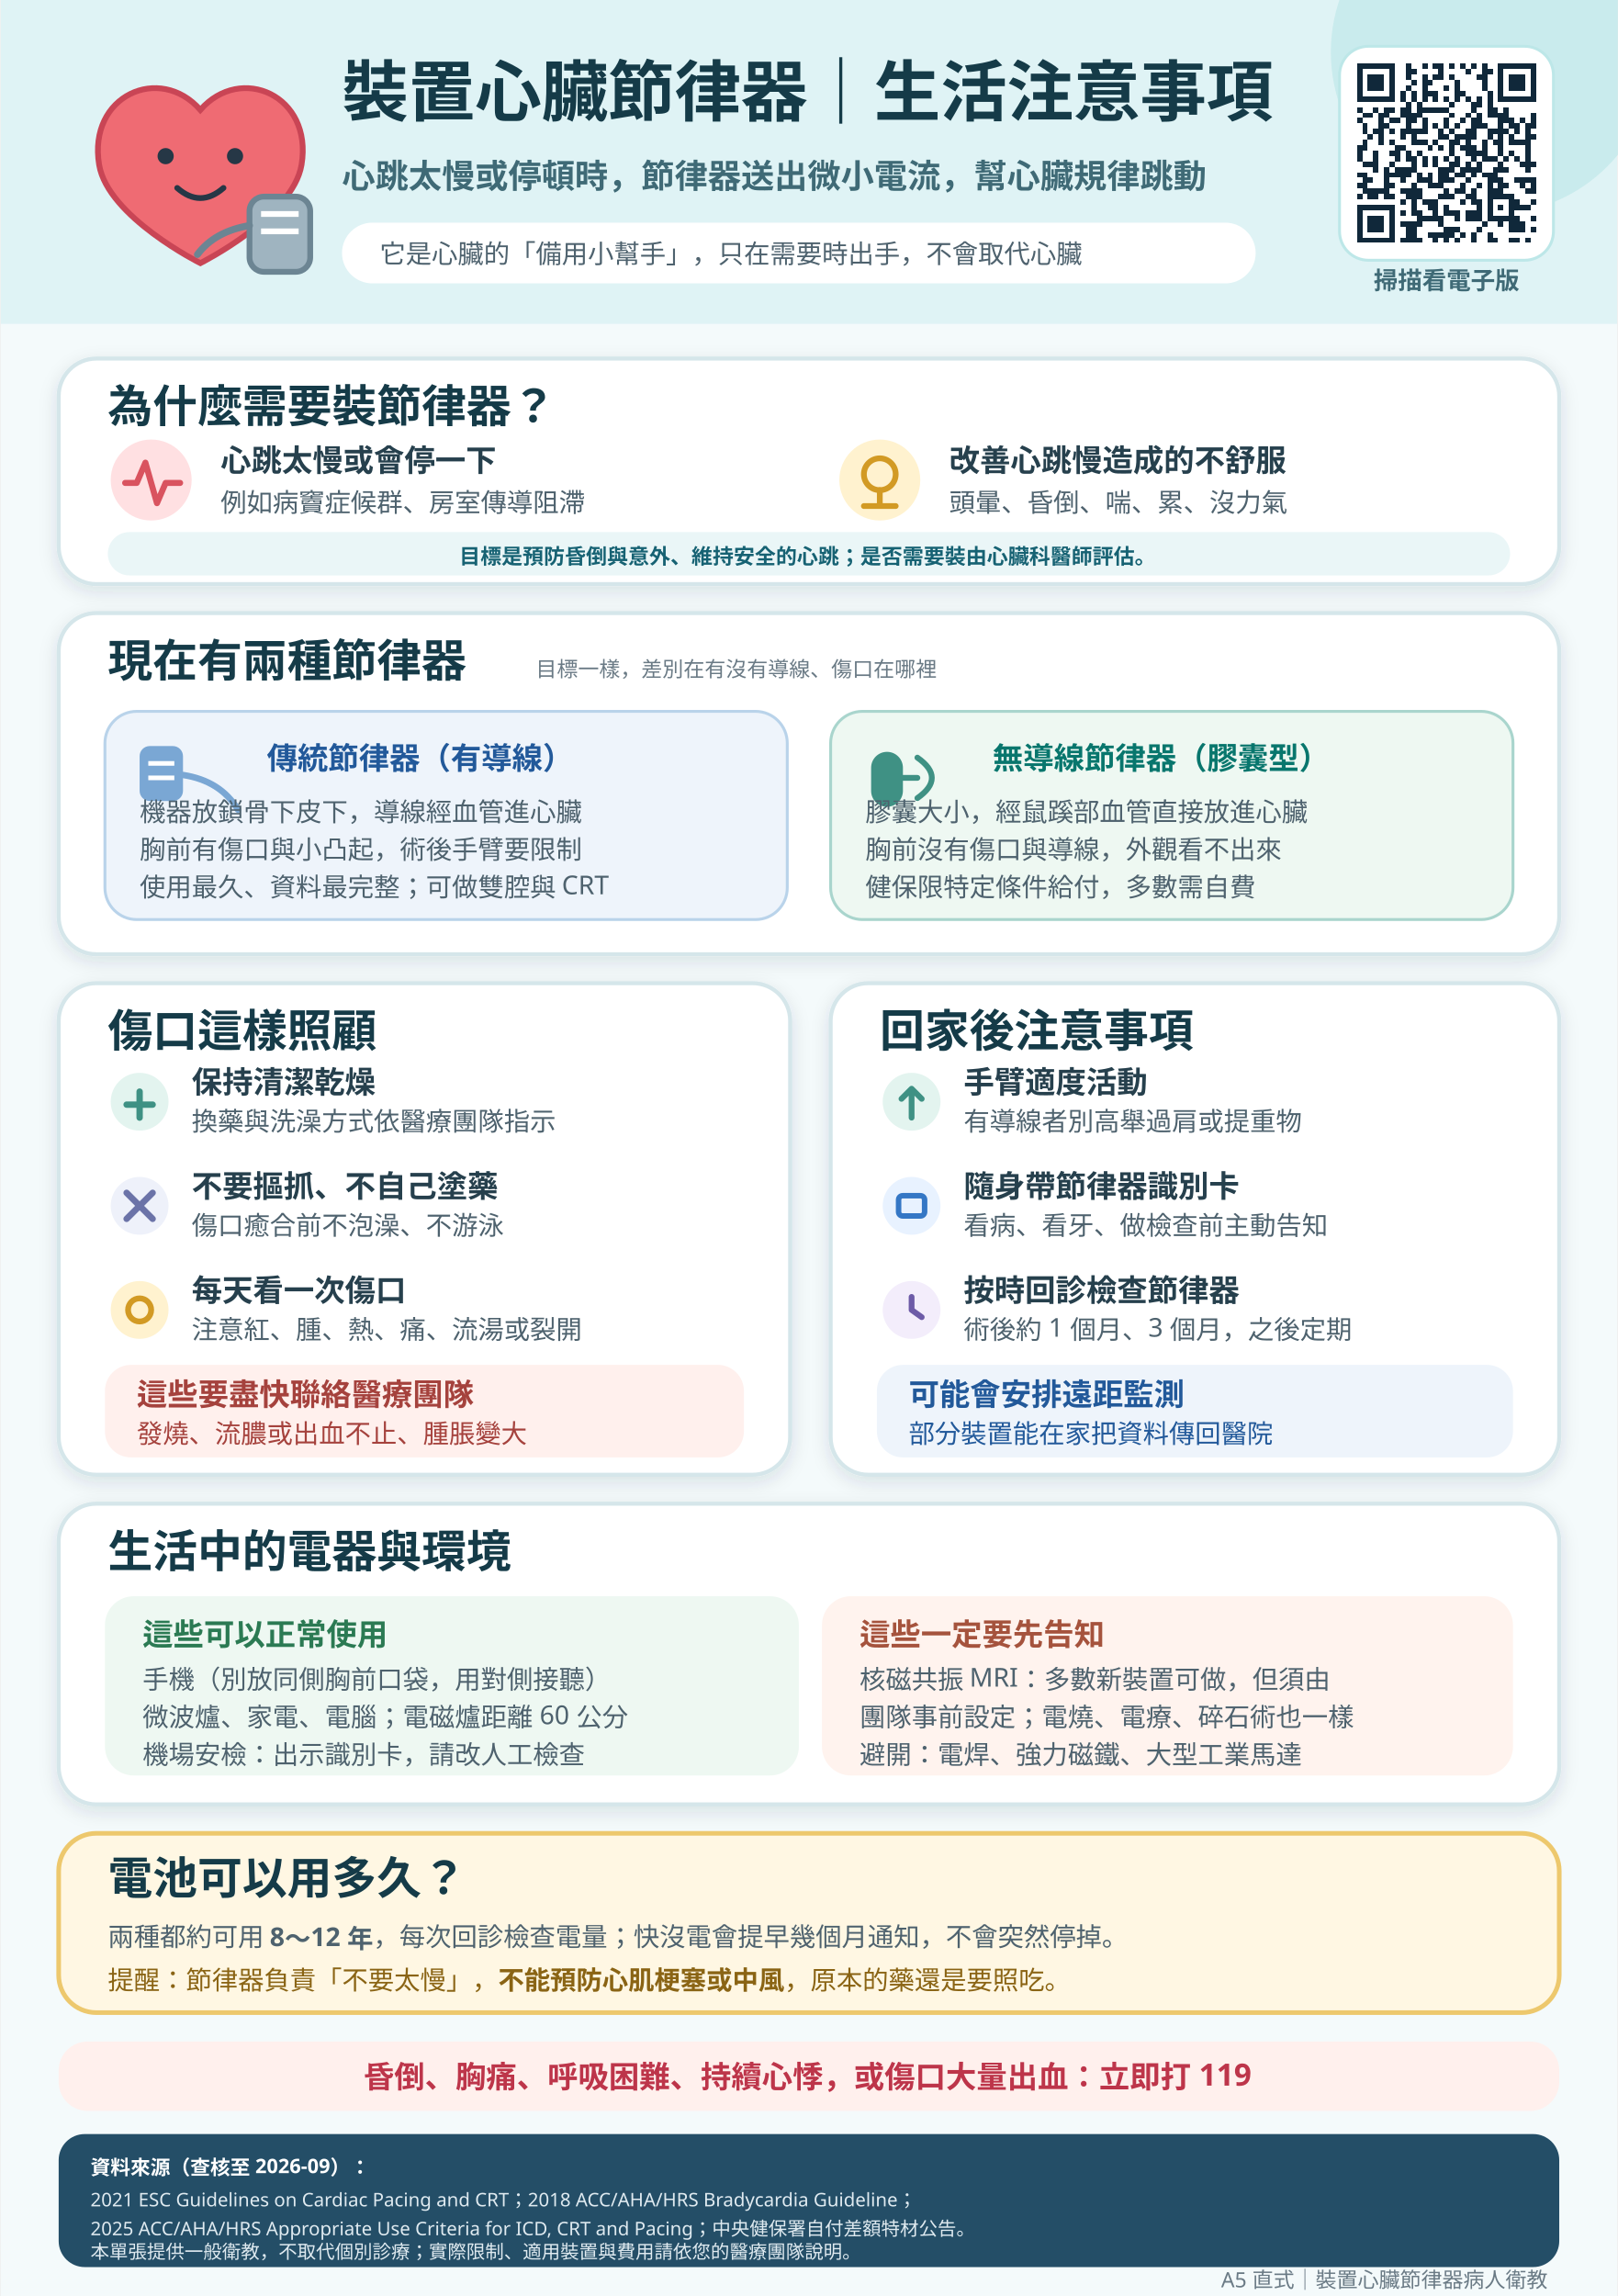
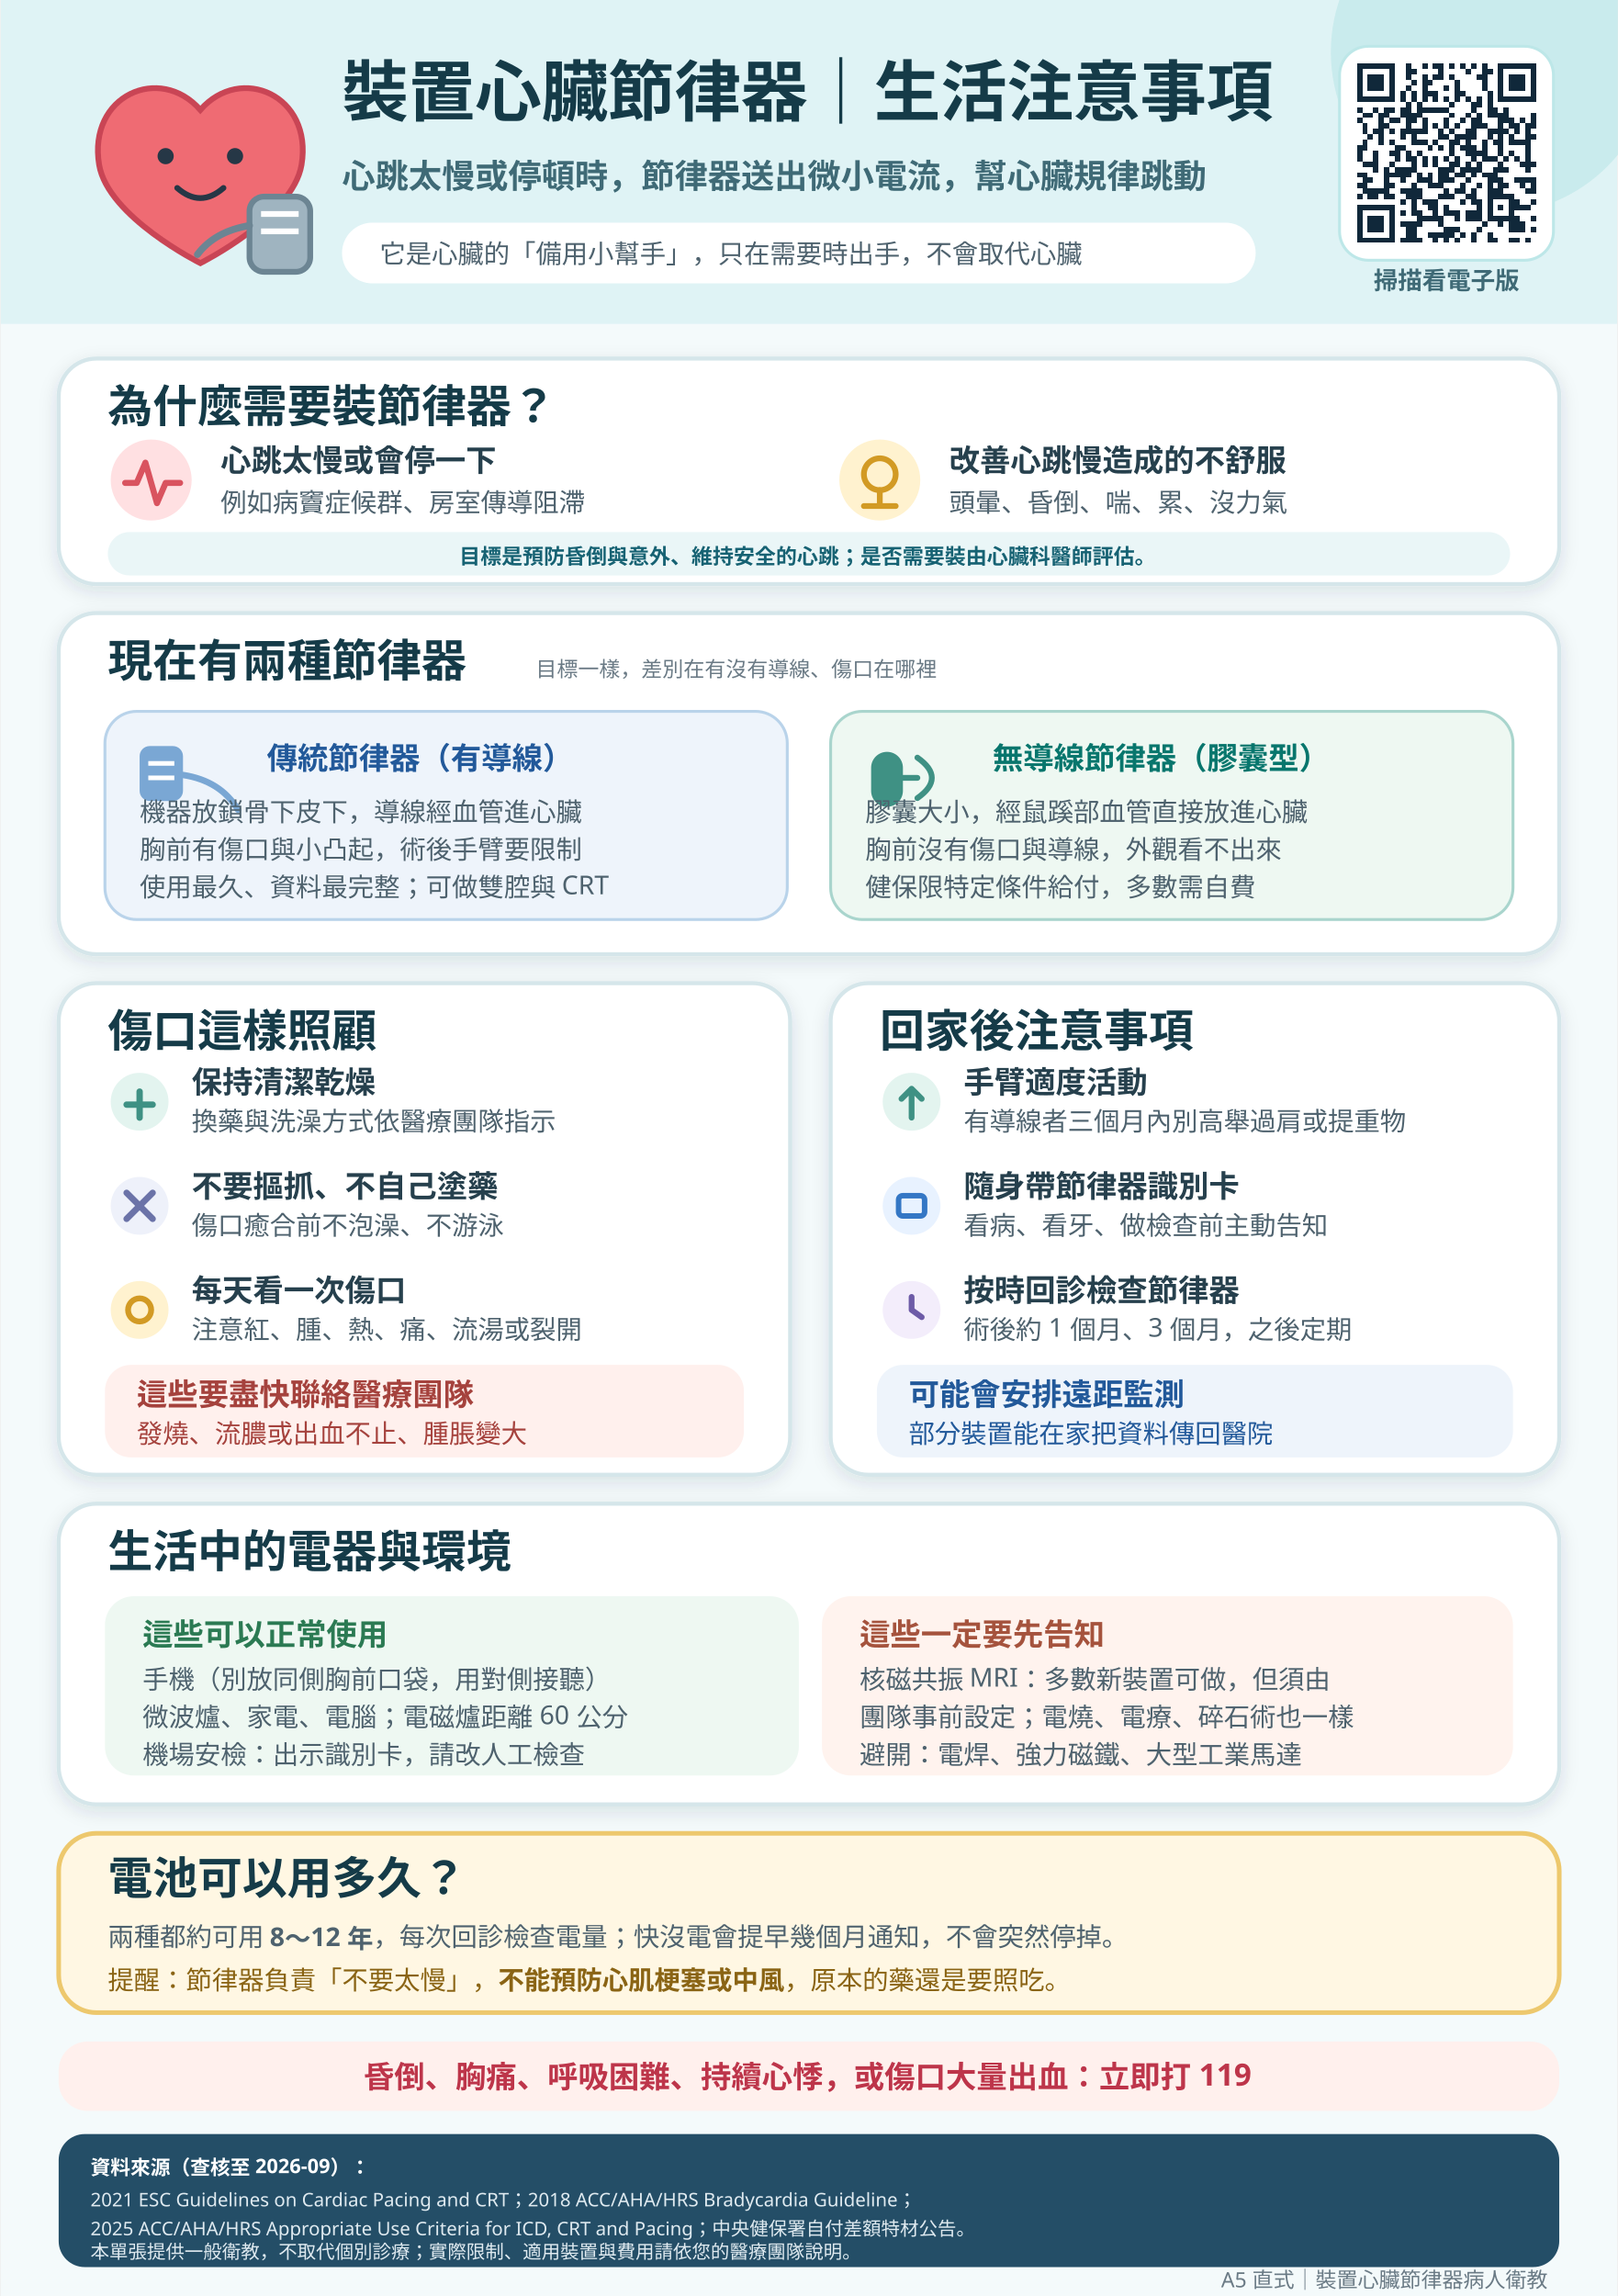
<svg xmlns="http://www.w3.org/2000/svg" width="148mm" height="210mm" viewBox="0 0 559 794">
  <defs>
    <style>
.t{font:700 23px 'Microsoft JhengHei','Noto Sans TC',sans-serif;fill:#153b48}
.st{font:600 11.5px 'Microsoft JhengHei','Noto Sans TC',sans-serif;fill:#3f6a76}
.h{font:700 15.5px 'Microsoft JhengHei','Noto Sans TC',sans-serif;fill:#153b48}
.b{font:700 10.6px 'Microsoft JhengHei','Noto Sans TC',sans-serif;fill:#26404d}
.s{font:500 9px 'Microsoft JhengHei','Noto Sans TC',sans-serif;fill:#4e626e}
.xs{font:500 7.3px 'Microsoft JhengHei','Noto Sans TC',sans-serif;fill:#6a7a85}
.src{font:500 6.5px 'Microsoft JhengHei',sans-serif;fill:#dfeaf0}
.srh{font:700 6.9px 'Microsoft JhengHei',sans-serif;fill:#fff}
.card{fill:#fff;stroke:#d5e6ea;stroke-width:1.4}
.line{stroke-linecap:round;stroke-linejoin:round}
</style>
    <filter id="sh">
      <feDropShadow dx="0" dy="2" stdDeviation="3" flood-color="#153b48" flood-opacity=".12" />
    </filter>
  </defs>
  <rect width="559" height="794" fill="#f4fafb" />
  <path d="M0 0h559v112H0z" fill="#dff3f5" />
  <circle cx="516" cy="18" r="56" fill="#bde7e8" opacity=".65" />
  <g transform="translate(24 16)">
    <path d="M45 22C31 6 6 17 10 41c3 18 35 34 35 34s32-16 35-34C84 17 59 6 45 22z" fill="#ef6b73" stroke="#c94555" stroke-width="2" />
    <circle cx="33" cy="38" r="2.8" fill="#263746" />
    <circle cx="57" cy="38" r="2.8" fill="#263746" />
    <path d="M37 49q8 7 16 0" fill="none" stroke="#263746" stroke-width="2" class="line" />
    <rect x="62" y="52" width="21" height="26" rx="5" fill="#9fb4c0" stroke="#6c8593" stroke-width="2" />
    <path d="M66 58h13M66 64h13" stroke="#fff" stroke-width="2" />
    <path d="M62 62q-12 2-18 10" fill="none" stroke="#6c8593" stroke-width="2.4" class="line" />
  </g>
  <text x="118" y="40" class="t">裝置心臟節律器｜生活注意事項</text>
  <text x="118" y="65" class="st">心跳太慢或停頓時，節律器送出微小電流，幫心臟規律跳動</text>
  <rect x="118" y="77" width="316" height="21" rx="10.5" fill="#fff" />
  <text x="131" y="91" class="s">它是心臟的「備用小幫手」，只在需要時出手，不會取代心臟</text>
  <rect x="20" y="124" width="519" height="78" rx="13" class="card" filter="url(#sh)" />
  <text x="37" y="146" class="h">為什麼需要裝節律器？</text>
  <g transform="translate(38 152)">
    <circle cx="14" cy="14" r="14" fill="#ffe0e2" />
    <path d="M5 15h4l3-7 4 14 3-7h5" fill="none" stroke="#d9535f" stroke-width="2.1" class="line" />
    <text x="38" y="11" class="b">心跳太慢或會停一下</text>
    <text x="38" y="25" class="s">例如病竇症候群、房室傳導阻滯</text>
  </g>
  <g transform="translate(290 152)">
    <circle cx="14" cy="14" r="14" fill="#fff2cf" />
    <circle cx="14" cy="12" r="5.5" fill="none" stroke="#d29a24" stroke-width="2" />
    <path d="M14 17.5v5M8.5 23h11" stroke="#d29a24" stroke-width="2" class="line" />
    <text x="38" y="11" class="b">改善心跳慢造成的不舒服</text>
    <text x="38" y="25" class="s">頭暈、昏倒、喘、累、沒力氣</text>
  </g>
  <rect x="37" y="184" width="485" height="15" rx="7.5" fill="#eaf6f7" />
  <text x="279" y="195" text-anchor="middle" class="xs" style="font-weight:700;fill:#166273">目標是預防昏倒與意外、維持安全的心跳；是否需要裝由心臟科醫師評估。</text>
  <rect x="20" y="212" width="519" height="118" rx="13" class="card" filter="url(#sh)" />
  <text x="37" y="234" class="h">現在有兩種節律器</text>
  <text x="185" y="234" class="xs">目標一樣，差別在有沒有導線、傷口在哪裡</text>
  <rect x="36" y="246" width="236" height="72" rx="11" fill="#eef4fb" stroke="#b9d3ea" />
  <g transform="translate(48 256)">
    <rect x="0" y="2" width="15" height="19" rx="3.5" fill="#7aa7d4" />
    <path d="M3 8h9M3 13h9" stroke="#fff" stroke-width="1.6" />
    <path d="M15 12q13 2 19 12" fill="none" stroke="#7aa7d4" stroke-width="2.2" class="line" />
  </g>
  <text x="92" y="266" class="b" style="fill:#22599a">傳統節律器（有導線）</text>
  <text x="48" y="284" class="s">機器放鎖骨下皮下，導線經血管進心臟</text>
  <text x="48" y="297" class="s">胸前有傷口與小凸起，術後手臂要限制</text>
  <text x="48" y="310" class="s">使用最久、資料最完整；可做雙腔與 CRT</text>
  <rect x="287" y="246" width="236" height="72" rx="11" fill="#eef8f2" stroke="#a9d5cd" />
  <g transform="translate(299 258)">
    <rect x="2" y="2" width="11" height="19" rx="5.5" fill="#3f9184" />
    <path d="M13 11h5" stroke="#3f9184" stroke-width="2" class="line" />
    <path d="M18 4q10 7 0 14" fill="none" stroke="#3f9184" stroke-width="2" class="line" />
  </g>
  <text x="343" y="266" class="b" style="fill:#08766d">無導線節律器（膠囊型）</text>
  <text x="299" y="284" class="s">膠囊大小，經鼠蹊部血管直接放進心臟</text>
  <text x="299" y="297" class="s">胸前沒有傷口與導線，外觀看不出來</text>
  <text x="299" y="310" class="s">健保限特定條件給付，多數需自費</text>
  <rect x="20" y="340" width="253" height="170" rx="13" class="card" filter="url(#sh)" />
  <text x="37" y="362" class="h">傷口這樣照顧</text>
  <g transform="translate(38 371)">
    <circle cx="10" cy="10" r="10" fill="#e3f4ef" />
    <path d="M5.5 11h9M10 6.5v9" stroke="#3f9184" stroke-width="2.2" class="line" />
    <text x="28" y="7" class="b">保持清潔乾燥</text>
    <text x="28" y="20" class="s">換藥與洗澡方式依醫療團隊指示</text>
  </g>
  <g transform="translate(38 407)">
    <circle cx="10" cy="10" r="10" fill="#eef1fa" />
    <path d="M5.5 5.5l9 9M14.5 5.5l-9 9" stroke="#6b73a8" stroke-width="2.2" class="line" />
    <text x="28" y="7" class="b">不要摳抓、不自己塗藥</text>
    <text x="28" y="20" class="s">傷口癒合前不泡澡、不游泳</text>
  </g>
  <g transform="translate(38 443)">
    <circle cx="10" cy="10" r="10" fill="#fff2cf" />
    <circle cx="10" cy="10" r="4" fill="none" stroke="#d29a24" stroke-width="2" />
    <text x="28" y="7" class="b">每天看一次傷口</text>
    <text x="28" y="20" class="s">注意紅、腫、熱、痛、流湯或裂開</text>
  </g>
  <rect x="36" y="472" width="221" height="32" rx="9" fill="#fff0ed" />
  <text x="47" y="486" class="b" style="fill:#a5423d">這些要盡快聯絡醫療團隊</text>
  <text x="47" y="499" class="s" style="fill:#a5423d">發燒、流膿或出血不止、腫脹變大</text>
  <rect x="287" y="340" width="252" height="170" rx="13" class="card" filter="url(#sh)" />
  <text x="304" y="362" class="h">回家後注意事項</text>
  <g transform="translate(305 371)">
    <circle cx="10" cy="10" r="10" fill="#e3f4ef" />
    <path d="M10 15.5V5.5M6.5 9l3.5-3.5L13.5 9" fill="none" stroke="#3f9184" stroke-width="2" class="line" />
    <text x="28" y="7" class="b">手臂適度活動</text>
-     <text x="28" y="20" class="s">有導線者別高舉過肩或提重物</text>
+     <text x="28" y="20" class="s">有導線者三個月內別高舉過肩或提重物</text>
  </g>
  <g transform="translate(305 407)">
    <circle cx="10" cy="10" r="10" fill="#e8f2ff" />
    <rect x="5.5" y="6.5" width="9" height="7" rx="1.4" fill="none" stroke="#3477c5" stroke-width="1.9" />
    <text x="28" y="7" class="b">隨身帶節律器識別卡</text>
    <text x="28" y="20" class="s">看病、看牙、做檢查前主動告知</text>
  </g>
  <g transform="translate(305 443)">
    <circle cx="10" cy="10" r="10" fill="#f3edfb" />
    <path d="M10 10V5.5M10 10l3.5 2.5" stroke="#6d5ba7" stroke-width="2" class="line" />
    <text x="28" y="7" class="b">按時回診檢查節律器</text>
    <text x="28" y="20" class="s">術後約 1 個月、3 個月，之後定期</text>
  </g>
  <rect x="303" y="472" width="220" height="32" rx="9" fill="#eef4fb" />
  <text x="314" y="486" class="b" style="fill:#22599a">可能會安排遠距監測</text>
  <text x="314" y="499" class="s" style="fill:#22599a">部分裝置能在家把資料傳回醫院</text>
  <rect x="20" y="520" width="519" height="104" rx="13" class="card" filter="url(#sh)" />
  <text x="37" y="542" class="h">生活中的電器與環境</text>
  <rect x="36" y="552" width="240" height="62" rx="10" fill="#eef8f2" />
  <text x="49" y="569" class="b" style="fill:#2b7a53">這些可以正常使用</text>
  <text x="49" y="584" class="s">手機（別放同側胸前口袋，用對側接聽）</text>
  <text x="49" y="597" class="s">微波爐、家電、電腦；電磁爐距離 60 公分</text>
  <text x="49" y="610" class="s">機場安檢：出示識別卡，請改人工檢查</text>
  <rect x="284" y="552" width="239" height="62" rx="10" fill="#fff3ee" />
  <text x="297" y="569" class="b" style="fill:#a5533d">這些一定要先告知</text>
  <text x="297" y="584" class="s">核磁共振 MRI：多數新裝置可做，但須由</text>
  <text x="297" y="597" class="s">團隊事前設定；電燒、電療、碎石術也一樣</text>
  <text x="297" y="610" class="s">避開：電焊、強力磁鐵、大型工業馬達</text>
  <rect x="20" y="634" width="519" height="62" rx="13" fill="#fff7e3" stroke="#edc86d" stroke-width="1.6" />
  <text x="37" y="655" class="h">電池可以用多久？</text>
  <text x="37" y="673" class="s">兩種都約可用 <tspan style="font-weight:700">8～12 年</tspan>，每次回診檢查電量；快沒電會提早幾個月通知，不會突然停掉。</text>
  <text x="37" y="688" class="s" style="fill:#8a6414">提醒：節律器負責「不要太慢」，<tspan style="font-weight:700">不能預防心肌梗塞或中風</tspan>，原本的藥還是要照吃。</text>
  <rect x="20" y="706" width="519" height="24" rx="10" fill="#fff0ed" />
  <text x="279" y="722" text-anchor="middle" class="b" style="fill:#bd354a">昏倒、胸痛、呼吸困難、持續心悸，或傷口大量出血：立即打 119</text>
  <rect x="20" y="738" width="519" height="46" rx="9" fill="#244e67" />
  <text x="31" y="752" class="srh">資料來源（查核至 2026-09）：</text>
  <text x="31" y="763" class="src">2021 ESC Guidelines on Cardiac Pacing and CRT；2018 ACC/AHA/HRS Bradycardia Guideline；</text>
  <text x="31" y="773" class="src">2025 ACC/AHA/HRS Appropriate Use Criteria for ICD, CRT and Pacing；中央健保署自付差額特材公告。</text>
  <text x="31" y="781" class="src">本單張提供一般衛教，不取代個別診療；實際限制、適用裝置與費用請依您的醫療團隊說明。</text>
  <text x="535" y="791" text-anchor="end" class="xs">A5 直式｜裝置心臟節律器病人衛教</text>
  <g id="qr">
    <text x="500" y="100" text-anchor="middle" style="font:700 8.4px 'Microsoft JhengHei','Noto Sans TC',sans-serif;fill:#3f6a76">掃描看電子版</text>
    <rect x="463" y="16" width="74" height="74" rx="10" fill="#fff" stroke="#bde7e8" />
    <g transform="translate(469 22) scale(1.878788)" shape-rendering="crispEdges">
      <path d="M0 0h7v1h-7zM9 0h1v1h-1zM12 0h1v1h-1zM14 0h2v1h-2zM17 0h1v1h-1zM19 0h1v1h-1zM21 0h1v1h-1zM23 0h1v1h-1zM26 0h7v1h-7zM0 1h1v1h-1zM6 1h1v1h-1zM9 1h2v1h-2zM15 1h1v1h-1zM20 1h1v1h-1zM23 1h2v1h-2zM26 1h1v1h-1zM32 1h1v1h-1zM0 2h1v1h-1zM2 2h3v1h-3zM6 2h1v1h-1zM9 2h1v1h-1zM12 2h1v1h-1zM14 2h2v1h-2zM17 2h1v1h-1zM22 2h2v1h-2zM26 2h1v1h-1zM28 2h3v1h-3zM32 2h1v1h-1zM0 3h1v1h-1zM2 3h3v1h-3zM6 3h1v1h-1zM10 3h1v1h-1zM12 3h2v1h-2zM18 3h1v1h-1zM23 3h1v1h-1zM26 3h1v1h-1zM28 3h3v1h-3zM32 3h1v1h-1zM0 4h1v1h-1zM2 4h3v1h-3zM6 4h1v1h-1zM9 4h1v1h-1zM12 4h1v1h-1zM16 4h1v1h-1zM18 4h1v1h-1zM23 4h1v1h-1zM26 4h1v1h-1zM28 4h3v1h-3zM32 4h1v1h-1zM0 5h1v1h-1zM6 5h1v1h-1zM8 5h1v1h-1zM10 5h1v1h-1zM12 5h3v1h-3zM18 5h2v1h-2zM24 5h1v1h-1zM26 5h1v1h-1zM32 5h1v1h-1zM0 6h7v1h-7zM8 6h1v1h-1zM10 6h1v1h-1zM12 6h1v1h-1zM14 6h1v1h-1zM16 6h1v1h-1zM18 6h1v1h-1zM20 6h1v1h-1zM22 6h1v1h-1zM24 6h1v1h-1zM26 6h7v1h-7zM9 7h1v1h-1zM11 7h1v1h-1zM17 7h1v1h-1zM21 7h2v1h-2zM24 7h1v1h-1zM0 8h1v1h-1zM3 8h1v1h-1zM5 8h2v1h-2zM8 8h2v1h-2zM11 8h6v1h-6zM21 8h1v1h-1zM24 8h2v1h-2zM27 8h1v1h-1zM1 9h2v1h-2zM4 9h2v1h-2zM8 9h4v1h-4zM17 9h1v1h-1zM20 9h1v1h-1zM22 9h1v1h-1zM24 9h4v1h-4zM32 9h1v1h-1zM0 10h1v1h-1zM4 10h1v1h-1zM6 10h2v1h-2zM9 10h2v1h-2zM12 10h1v1h-1zM16 10h1v1h-1zM19 10h1v1h-1zM21 10h2v1h-2zM26 10h3v1h-3zM30 10h1v1h-1zM32 10h1v1h-1zM1 11h1v1h-1zM4 11h2v1h-2zM9 11h1v1h-1zM12 11h1v1h-1zM14 11h1v1h-1zM16 11h1v1h-1zM18 11h1v1h-1zM21 11h3v1h-3zM26 11h1v1h-1zM28 11h2v1h-2zM31 11h2v1h-2zM1 12h1v1h-1zM3 12h2v1h-2zM6 12h1v1h-1zM8 12h5v1h-5zM15 12h1v1h-1zM17 12h1v1h-1zM20 12h2v1h-2zM24 12h4v1h-4zM29 12h1v1h-1zM31 12h1v1h-1zM2 13h1v1h-1zM4 13h1v1h-1zM8 13h1v1h-1zM10 13h1v1h-1zM15 13h2v1h-2zM18 13h4v1h-4zM24 13h1v1h-1zM26 13h1v1h-1zM28 13h1v1h-1zM31 13h2v1h-2zM1 14h1v1h-1zM4 14h1v1h-1zM6 14h1v1h-1zM10 14h3v1h-3zM14 14h1v1h-1zM17 14h2v1h-2zM20 14h1v1h-1zM23 14h1v1h-1zM25 14h2v1h-2zM28 14h4v1h-4zM0 15h2v1h-2zM7 15h2v1h-2zM13 15h1v1h-1zM15 15h1v1h-1zM17 15h1v1h-1zM19 15h3v1h-3zM23 15h1v1h-1zM26 15h1v1h-1zM31 15h1v1h-1zM0 16h1v1h-1zM3 16h1v1h-1zM6 16h2v1h-2zM9 16h1v1h-1zM11 16h1v1h-1zM17 16h1v1h-1zM20 16h4v1h-4zM26 16h1v1h-1zM28 16h1v1h-1zM31 16h1v1h-1zM0 17h1v1h-1zM3 17h1v1h-1zM7 17h1v1h-1zM9 17h2v1h-2zM12 17h1v1h-1zM14 17h1v1h-1zM16 17h1v1h-1zM18 17h1v1h-1zM21 17h1v1h-1zM23 17h3v1h-3zM27 17h1v1h-1zM29 17h1v1h-1zM31 17h1v1h-1zM1 18h3v1h-3zM6 18h1v1h-1zM10 18h1v1h-1zM12 18h1v1h-1zM14 18h1v1h-1zM17 18h2v1h-2zM20 18h1v1h-1zM22 18h1v1h-1zM26 18h1v1h-1zM30 18h3v1h-3zM3 19h1v1h-1zM5 19h1v1h-1zM7 19h4v1h-4zM15 19h3v1h-3zM19 19h4v1h-4zM25 19h3v1h-3zM31 19h1v1h-1zM0 20h2v1h-2zM5 20h5v1h-5zM11 20h1v1h-1zM13 20h1v1h-1zM15 20h2v1h-2zM18 20h2v1h-2zM21 20h1v1h-1zM23 20h3v1h-3zM1 21h2v1h-2zM5 21h1v1h-1zM8 21h1v1h-1zM11 21h3v1h-3zM15 21h3v1h-3zM20 21h1v1h-1zM24 21h3v1h-3zM29 21h4v1h-4zM0 22h2v1h-2zM5 22h2v1h-2zM10 22h1v1h-1zM13 22h3v1h-3zM19 22h1v1h-1zM22 22h1v1h-1zM24 22h1v1h-1zM26 22h2v1h-2zM30 22h1v1h-1zM32 22h1v1h-1zM1 23h5v1h-5zM8 23h4v1h-4zM16 23h1v1h-1zM18 23h2v1h-2zM21 23h1v1h-1zM24 23h3v1h-3zM31 23h2v1h-2zM0 24h1v1h-1zM2 24h2v1h-2zM5 24h2v1h-2zM9 24h3v1h-3zM15 24h3v1h-3zM20 24h2v1h-2zM24 24h5v1h-5zM8 25h1v1h-1zM10 25h1v1h-1zM12 25h3v1h-3zM19 25h1v1h-1zM21 25h2v1h-2zM24 25h1v1h-1zM28 25h2v1h-2zM32 25h1v1h-1zM0 26h7v1h-7zM10 26h1v1h-1zM13 26h2v1h-2zM16 26h1v1h-1zM22 26h1v1h-1zM24 26h1v1h-1zM26 26h1v1h-1zM28 26h4v1h-4zM0 27h1v1h-1zM6 27h1v1h-1zM8 27h1v1h-1zM10 27h2v1h-2zM14 27h1v1h-1zM16 27h3v1h-3zM20 27h3v1h-3zM24 27h1v1h-1zM28 27h1v1h-1zM0 28h1v1h-1zM2 28h3v1h-3zM6 28h1v1h-1zM11 28h5v1h-5zM18 28h1v1h-1zM20 28h3v1h-3zM24 28h6v1h-6zM32 28h1v1h-1zM0 29h1v1h-1zM2 29h3v1h-3zM6 29h1v1h-1zM8 29h4v1h-4zM15 29h1v1h-1zM23 29h1v1h-1zM26 29h1v1h-1zM28 29h3v1h-3zM0 30h1v1h-1zM2 30h3v1h-3zM6 30h1v1h-1zM9 30h2v1h-2zM16 30h3v1h-3zM22 30h1v1h-1zM28 30h3v1h-3zM32 30h1v1h-1zM0 31h1v1h-1zM6 31h1v1h-1zM9 31h2v1h-2zM13 31h5v1h-5zM19 31h1v1h-1zM21 31h1v1h-1zM24 31h1v1h-1zM0 32h7v1h-7zM8 32h4v1h-4zM14 32h1v1h-1zM16 32h1v1h-1zM18 32h1v1h-1zM21 32h1v1h-1zM24 32h2v1h-2zM28 32h2v1h-2zM31 32h1v1h-1z" fill="#10283a" />
    </g>
  </g>
</svg>
